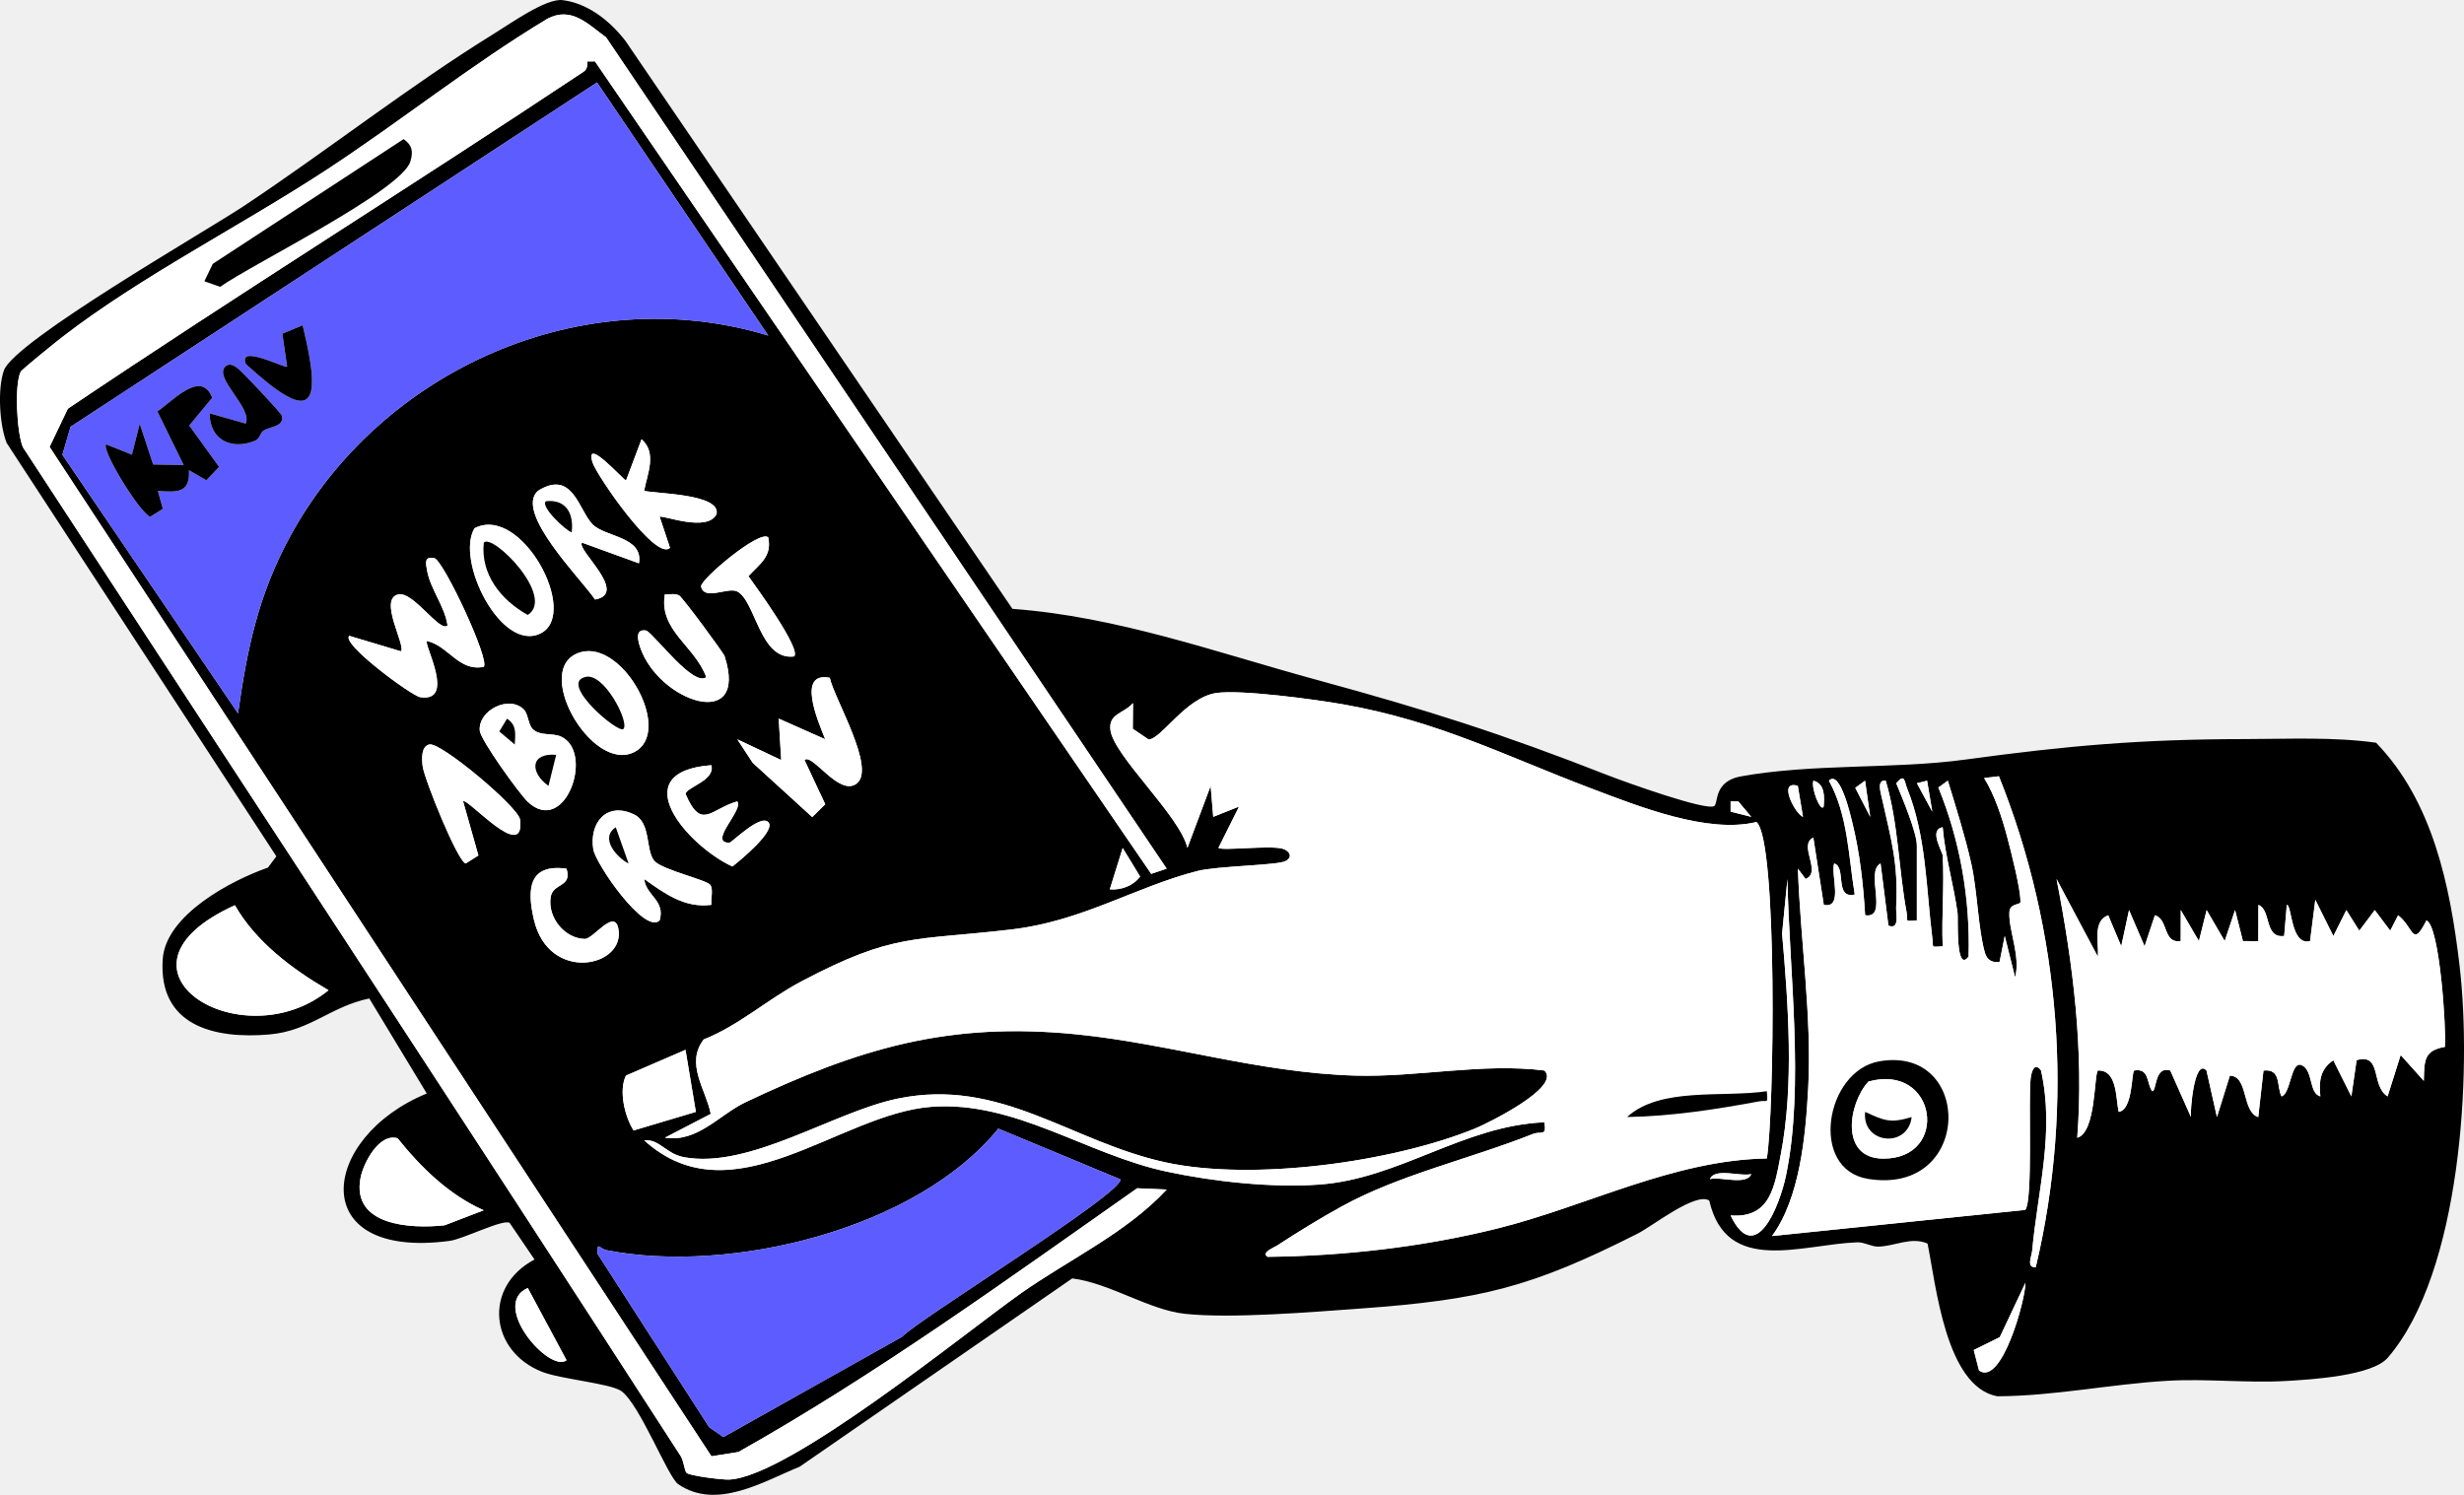
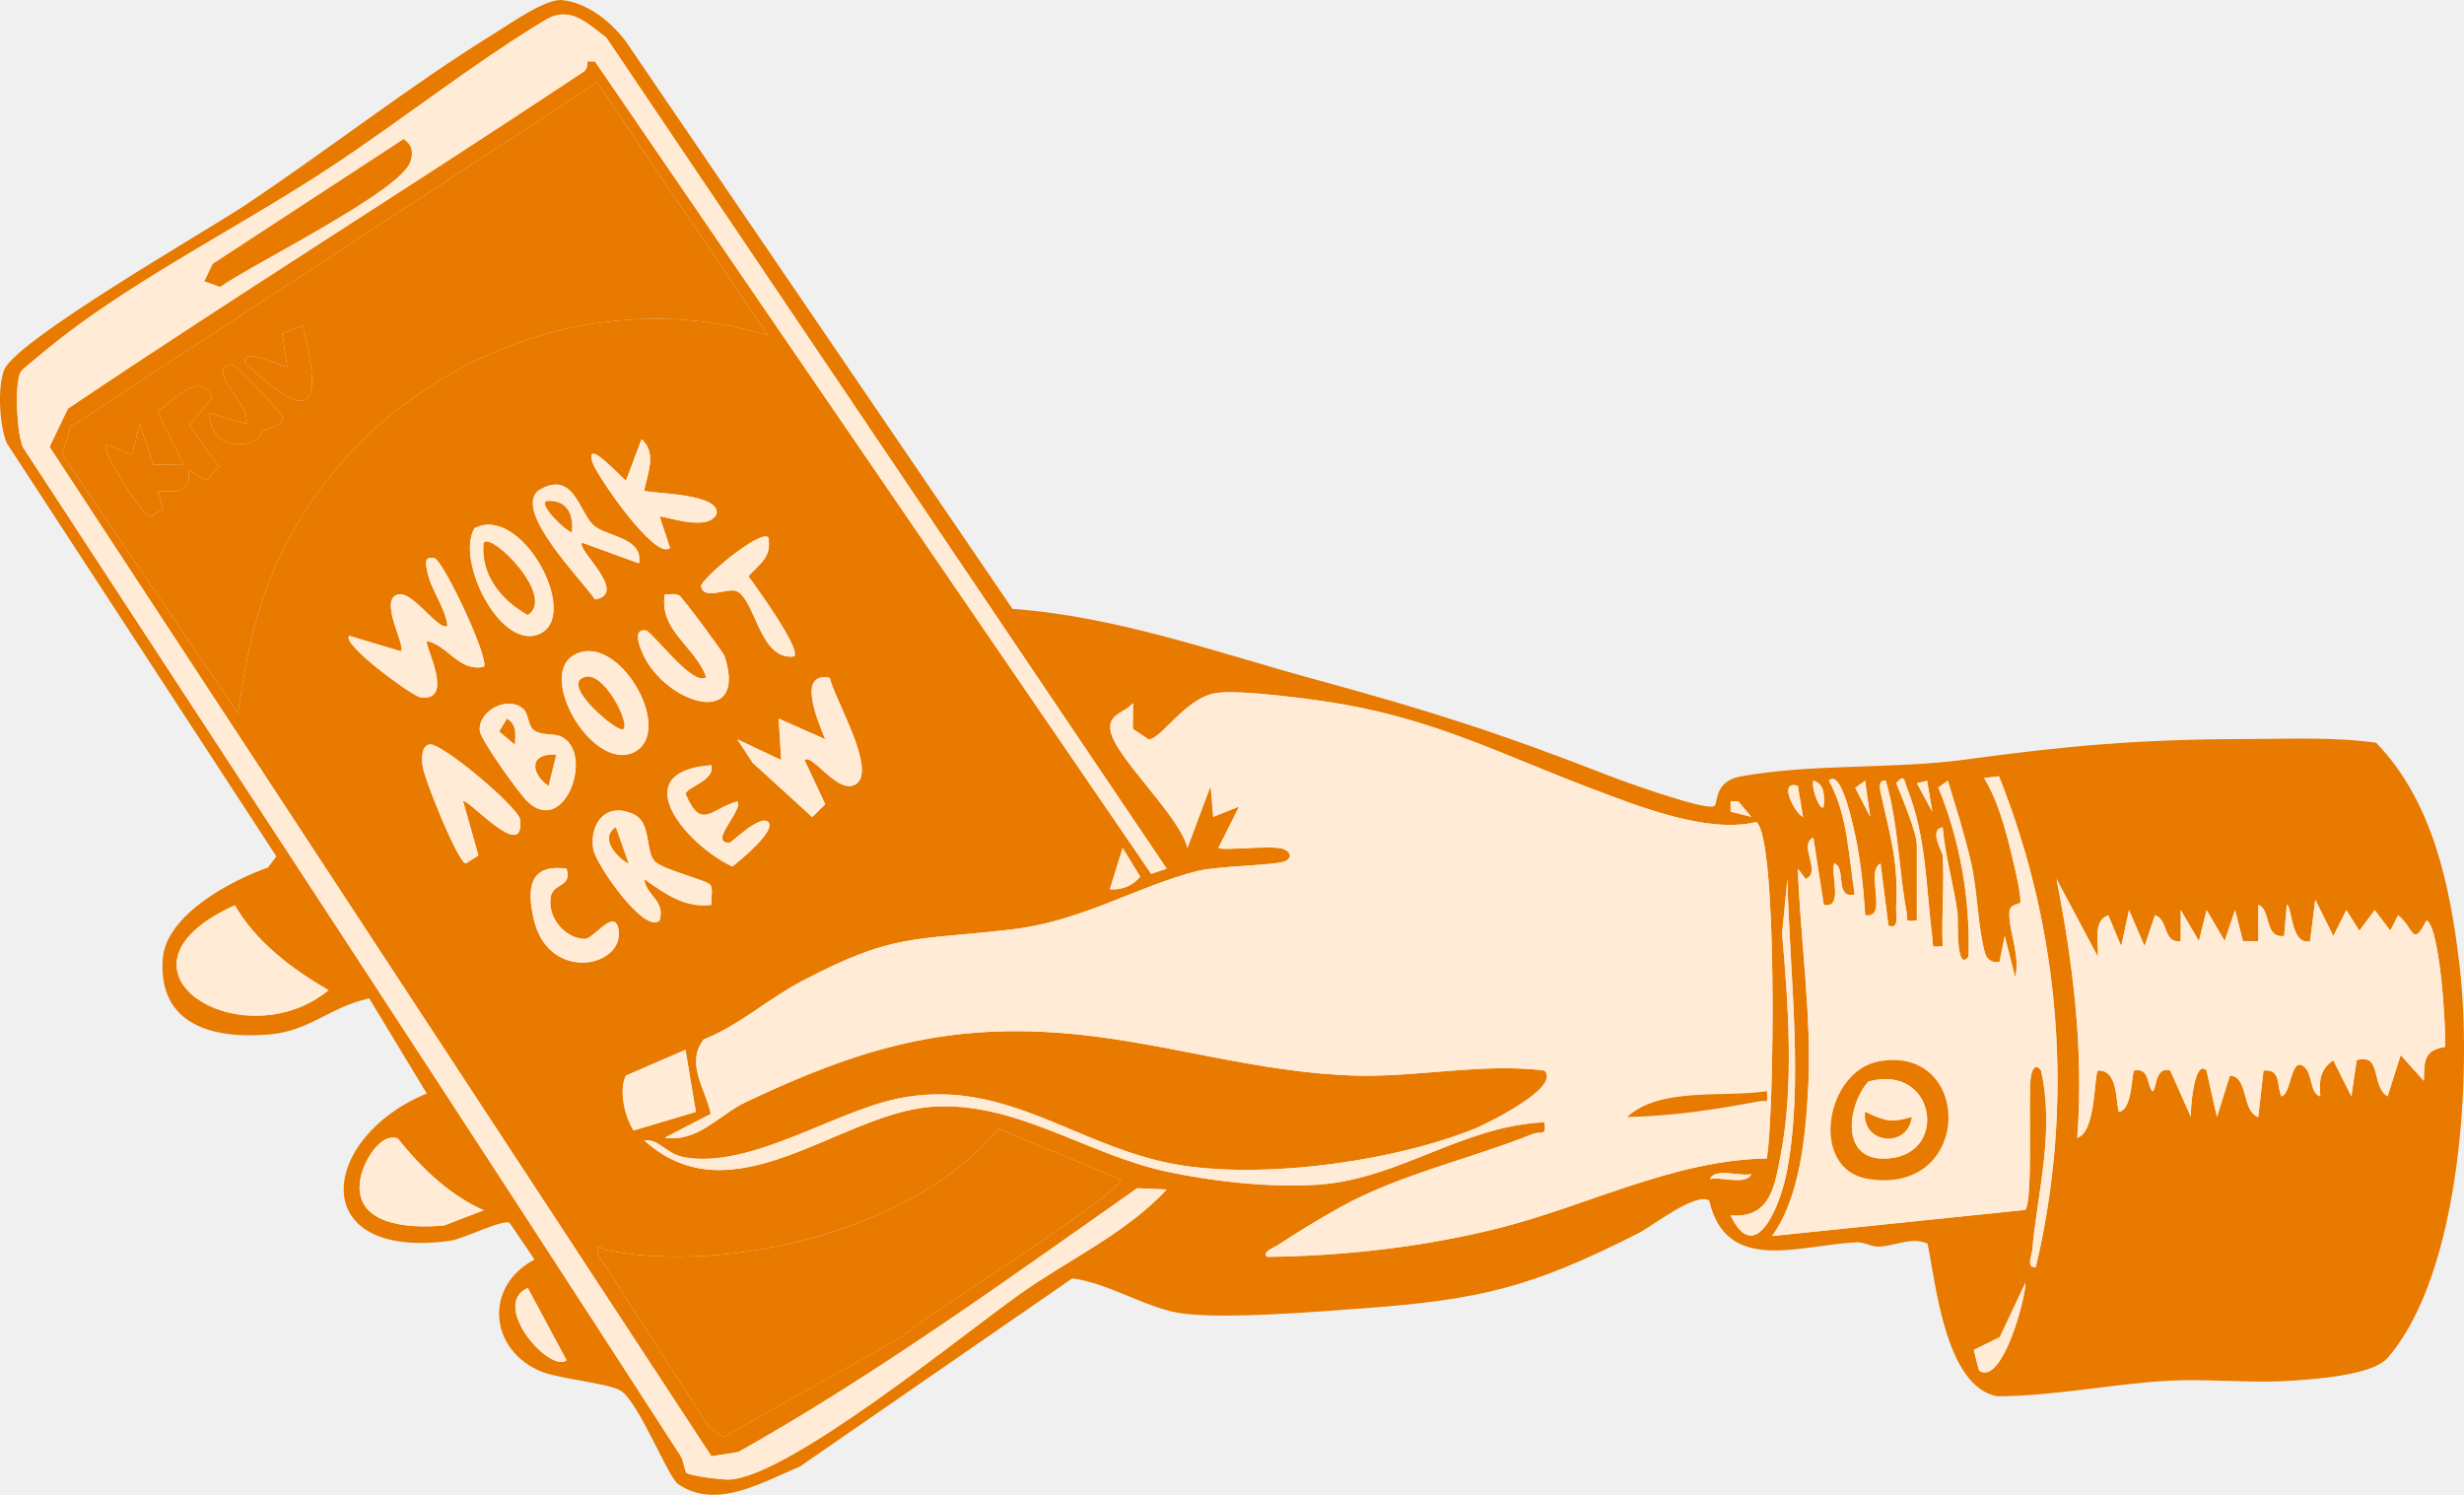
<svg xmlns="http://www.w3.org/2000/svg" id="Layer_2" data-name="Layer 2" viewBox="0 0 978.17 593.46">
  <defs>
    <style>
+       path, polygon, rect {
+         fill: #e87a00;
+       }
+ 
      .cls-1 {
-         fill: #fff;
+         fill: #ffebd6;
      }

      .cls-2 {
-         fill: #5d5dff;
+         fill: #e87a00;
      }
    </style>
  </defs>
  <g id="Layer_1-2" data-name="Layer 1">
    <g>
      <path d="M401.94,241.73c41.81,3.09,80.86,17.31,120.75,28.18,44.43,12.11,73.48,21.39,116.01,38.05,5.83,2.28,39.27,14.36,41.92,11.99,1.52-1.36-.21-9.41,9.92-11.61,29.2-5.33,61.01-2.85,89.76-6.78,40.38-5.52,69.72-8.08,111-8.13,17.24-.02,34.86-.92,51.97,1.45,22.55,23.32,29.39,56.82,33.11,88.25,5.04,42.6.66,122.21-28.49,155.94-6.18,7.15-30.05,8.61-40.1,9.2-15.67.92-31.65-.97-47.3-.06-22.47,1.29-44.97,6.06-67.6,6.15-20.5-3.82-24.33-44.22-27.68-60.64-6.55-2.81-12.95,1.07-19.57,1.22-2.66.06-5.6-1.81-8.31-1.71-22,.76-51.96,13.23-58.78-16.58-5.48-3.45-22.45,10.1-28.46,13.14-42.14,21.31-62.28,26.28-109.95,29.73-19.33,1.4-51.5,4.08-69.82,2.09-14.26-1.55-29.92-12.24-44.66-14.05l-108.22,74.77c-14.35,5.82-33,17.4-48.22,6.91-4.09-2.82-15.27-31.8-22.6-36.97-4.27-3.01-24.15-4.74-31.41-7.61-20.95-8.29-23.39-33.86-3.01-44.6l-9.9-14.57c-2.86-1.5-18.33,6.45-23.79,7.17-57.54,7.68-51.59-41.12-9.08-58.51l-22.83-37.73c-15.36,3.16-23.47,12.89-39.72,14.29-21.9,1.89-44.1-3.46-42.28-29.95,1.2-17.42,26.99-31.15,41.78-36.31l3.33-4.46L2.63,175.84c-2.84-7.23-3.66-21.42-1.09-28.74,4.08-11.63,80-55.18,95.04-65.16,33.03-21.92,66.59-48.28,99.74-68.7,6.42-3.95,20.48-13.98,26.98-13.19,10.18,1.24,18.99,8.38,25.05,16.27l153.58,225.42ZM240.61,14.81c-7.21-5.19-13.7-12.44-23.35-7.35-30.45,18.34-58.13,40.64-87.82,60.08-33.27,21.79-73.53,42.2-104.44,66.05-2.5,1.93-16.32,13.03-16.8,14.01-2.56,5.21-1.51,24.34.89,29.96,87.12,133.43,174.66,266.61,261.1,400.48,1.29,2,1.51,5.98,2.4,6.75,1.32,1.13,14.13,2.76,16.92,2.62,23.74-1.22,92.92-57.77,115.44-73.72,19.33-13.68,42.01-24.03,58.19-41.42l-11.71-.52c-51.77,36.35-103.14,73.67-158.29,104.71l-10.71,1.71L19.68,177.43l7.26-15.17C94.54,116.74,163.87,73.61,231.68,28.46c1.35-.9,1.61-2.54,1.49-4.07l3.01-.03,220.83,322.58,6.14-2.07L240.61,14.81ZM237.01,32.74L28.01,169.46l-3.23,11.1,69.72,102.67c3.63-25.71,8.01-46.83,20.48-69.89,35.98-66.52,116.5-102.52,190.02-80.11l-67.99-100.5ZM255.71,194.88c1.22-6.59,5.22-15.06-1.02-20.49l-6.16,16.35c-.94-.03-16.6-17.89-13.32-7.19,1.57,5.12,25.25,39.55,30.77,33.93l-4.1-12.3c1.05-.84,18.97,6.35,22.58-1.08,1.73-8.07-23.93-8.07-28.75-9.23ZM253.65,223.65c1.83-10.61-13.39-10.37-18.41-15.47-5.5-5.59-7.87-21.98-21.68-13.31-9.58,8.48,17.43,35.29,22.66,43.16,13.65-2.47-7.74-20.04-5.15-22.58l22.57,8.2ZM188.37,209.72c-7.68,12.88,10.67,49.5,26.26,41.74,15.64-7.79-7.65-51.38-26.26-41.74ZM305,213.39c-3.2-3.45-27.24,16.88-26.68,19.48,1.26,5.79,10.7.09,14.33,1.95,7.37,3.78,8.96,27.58,22.61,25.8,2.88-2.91-15.15-27.69-18.15-31.85,4.45-4.91,9.42-7.69,7.88-15.38ZM192.03,264.74c2.56-2.54-15.65-41.54-19.53-43.12-4.23-.88-3.49,2.01-2.95,5,1.35,7.4,7.03,14.15,8.1,21.69-2.92,3.08-13.54-13.53-19.46-12.32-8.2,1.68,3.04,20.45.97,22.6l-20.52-6.14c-3.41,3.09,24.8,23.84,28.15,24.35,14.26,2.17,1.42-20.98,2.65-22.3,8.47,1.76,12.68,12.28,22.57,10.25ZM269.68,236.47c-1.77-1.03-3.86-.35-5.74-.48-2.47,14.27,12.03,20.57,16.42,32.85-4.95,3.92-19.7-15.86-23.65-18.45-4.85-1.03-3.42,4.13-2.55,6.67,7.39,21.7,43.28,33.74,33.49,3.46-.46-1.43-16.67-23.3-17.97-24.05ZM230.51,258.95c-19.87,5.68,4.16,47.96,21.1,39.73,15.95-7.75-4.04-44.6-21.1-39.73ZM329.41,269.11c-13.13-2.6-4.89,16.83-1.81,24.39l-18.47-8.19,1,16.45-17.43-8.23,6.1,9.31,23.65,21.57,5.16-5.1-8.23-17.55c3.05-2.95,13.66,14.59,20.65,9.37,7.94-5.92-8.82-33.65-10.62-42.02ZM697.26,326.37c-19.4,4.73-46.75-6.21-65.66-13.37-34.2-12.95-60.45-26.62-98.15-33.31-10.91-1.94-40.93-6.01-50.66-4.53-12.12,1.84-21.86,18.43-26.82,18.42l-6.26-4.22.1-10.22c-3.72,4.27-9.85,4.12-8.96,10.79,1.36,10.22,27.65,34.11,30.55,46.71l9.22-24.6,1.03,12.27,10.26-4.08-8.2,16.41c1.69,1.24,20.1-1.09,25.39.3,2.47.65,4.47,3.14,1.34,4.89s-26.91,1.92-35.04,3.98c-24.18,6.12-45.65,19.85-73.39,23.15-39.41,4.69-46.84,1.12-84,20.76-13.24,6.99-24.55,17.37-38.63,22.98-7.42,9.65.89,19.81,2.79,29.56l-18.21,9.44c13.04,1.98,21.53-9.11,32.08-14.11,45.24-21.45,80.67-31.97,131.18-26.94,37.23,3.71,72.36,15.3,110.94,16.4,24.62.7,50.4-5.11,74.96-2.02,6.96,6.7-23.4,21.34-27.37,22.96-32.94,13.48-88.4,21.04-123.08,13.49-37.68-8.2-65.41-33.81-106.4-25.27-25.6,5.34-58.69,28-84.65,23.24-7.37-1.35-9.67-7.25-15.87-6.71,35.15,31.88,77.36-10.56,114-13.3,33.15-2.48,61.38,18.85,93.35,25.71,18.56,3.98,41.84,6.53,60.74,5.15,31.75-2.33,57.08-23.36,89.25-24.72,1.05,5.81-1.38,3.38-4.5,4.62-25.09,10-53.04,16.15-76.09,28.87-8.75,4.83-17.15,10-25.51,15.46-.94.61-6.62,2.87-3.75,4.47,30.46-.34,61.88-3.93,91.39-11.3,35.5-8.87,69.66-27.12,106.78-27.76,2.95-17.21,4.36-126.87-4.12-133.56ZM207.97,281.71c-5.84-5.9-18.21.29-17.51,8.38.32,3.68,15.63,24.97,18.96,28.14,14.84,14.16,26.65-19.41,13.41-25.73-3.5-1.67-8.41-.13-11.36-3.05-1.78-1.76-1.77-6-3.5-7.75ZM183.85,318.17c1.48-1.84,24.66,24.89,22.6,7.23-.57-4.88-31.33-30.72-35.92-29.84-3.41.66-3.11,5.86-2.73,8.73.68,5.09,13.86,37.78,17.08,38.53l5.04-3.18-6.07-21.47ZM282.4,303.8c-35.08,2.65-9.4,32.07,8.34,40.22,2.62-2.01,17.57-14.23,14.25-17.62-3.21-3.27-14.48,8.15-15.4,8.17-8.82.21,5.93-13.28,3.07-16.39-10.49,2.92-14.21,11.8-20.53-3.02.68-2.77,11.88-5.31,10.26-11.36ZM771.23,339.74c.7,11.91-.51,24.05,0,35.96-4.88.28-3.62.68-4.09-3.07-2.52-20.11-2.35-40.62-10.09-59.78-1.09-2.69-.8-5.97-4.27-1.9,2.29,5.55,8.19,19.55,8.19,24.69v29.79c-5.39.43-3.41.28-4.04-3.1-3.23-17.31-3.27-35.34-8.31-52.37-3.63-.52-2.03,4.64-1.57,6.7,3.64,16.41,6.64,25.96,5.7,43.64-.13,2.43,1.52,8.99-3.06,7.18l-3.12-24.66c-6.33,3.12,3.39,22.06-6.13,20.54-.7-12.15-2.17-25.2-5.14-36.99-.43-1.69-4.78-21.15-9.24-16.41,7.59,13.66,7.74,30.01,10.26,45.17-8.24,1.93-3.2-11-8.18-12.31-1.43,4.5,3.77,18.02-4.11,16.43l-4.15-26.7c-6.2,2.88,3.57,13.72-3.07,16.42l-3.05-4.09c.95,28.51,5.6,58.89,4.07,87.29-1,18.56-3.26,43.5-14.36,58.56l100.52-10.37c3.16-3.44,1.15-44.29,2.17-52.32.36-2.82,1.56-6.47,4.1-3.05,5.48,24.52-1.3,47.4-3.5,71.51-.21,2.27-2.45,6.98,1.43,6.56,15.35-64.45,10.02-133.4-14.64-194.87l-5.86.71c4.24,6.89,7.16,15.87,9.21,23.66,1.49,5.69,5.36,20.71,5.19,25.52-.05,1.38-4.2.28-4.39,4.17-.34,7.15,4.54,17.42,2.27,25.77l-4.11-16.43-2.04,10.25c-2.82.56-4.95-.7-5.78-3.44-2.67-8.78-3.05-24.91-5.48-35.61-2.54-11.14-5.98-21.96-9.29-32.85l-3.76,2.72c8.65,21.16,12.66,44.19,12,67.12-5.24,6.86-4.09-15.24-4.36-17.19-1.57-11.43-4.95-22.64-5.92-34.15-5.66.94-.08,9.64.02,11.29ZM723.97,320.22c.32-3.84.57-9.03-4.07-10.26-1.05,2.85,2.88,12.8,4.07,10.26ZM740.4,309.95l-3.88,2.85,5.94,11.53-2.05-14.37ZM765.03,309.96l-4.06,1,6.12,11.31-2.06-12.31ZM713.7,312c-8.15-2.47-1.06,11.17,2.06,12.32l-2.06-12.32ZM695.23,324.31l-5.16-6.13h-3.04s0,4.06,0,4.06l8.21,2.07ZM282.05,351.39c-1.16-1.99-19.15-6.01-22.25-9.57-3.65-4.19-1.2-15.23-8.18-18.51-11.01-5.17-17.72,3.61-16.1,13.84.92,5.84,20.46,34.12,26.35,28.26,2.32-8-5.44-9.81-6.13-16.43,8.06,5.74,16.07,11.66,26.68,10.26-.29-2.44.79-5.88-.37-7.86ZM440.57,353.09c4.53.38,9.31-1.39,12.04-5.08l-6.92-11.33-5.11,16.42ZM224.9,344.89c-14.99-2.06-15.77,8.07-12.96,20.16,5.93,25.53,36.71,18.9,33.51,3.5-1.64-7.91-9.94,4.3-13.29,4.23-8.07-.18-14.81-8.57-13.55-16.59.9-5.76,8.62-3.76,6.3-11.3ZM687.02,482.56c9.89,20.68,19.54-3.91,22.03-15.99,7.33-35.5,1.2-81.21.54-117.57l-2.13,21.66c2.45,27.75,4.79,60.19-.51,87.64-2.41,12.46-3.96,25.48-19.93,24.26ZM832.82,379.81l-16.39-30.82c6.62,33.9,10.88,68.23,8.22,102.73,7.53-2.11,6.59-24.98,8.21-26.7,7.74-.27,7.04,10.98,8.23,16.43,5.7-.86,5.01-15.36,6.15-16.43,6.19-1.08,4.87,5.21,7.18,8.23,1.84,0,.78-10.16,7.16-8.23l8.22,18.48c-.41-1.84,1.26-23.69,6.16-18.48l4.15,18.48,5.13-16.44c7.43.18,4.64,14.24,11.26,16.46l2.08-18.48c7.18-.83,5.13,6.37,7.17,10.25,3.84-1.12,3.6-14.67,8.2-12.3,4.41,2.27,2.65,11.11,7.2,12.3-.58-6.08-.14-10.72,5.15-14.33l7.17,14.33,2.09-14.38c10.24-2.94,5.55,10.23,12.29,14.38l5.19-16.42,9.19,10.26c.21-8.03,0-12.07,8.37-13.49.59-6.9-2.02-48.15-7.33-50.2-5.66,11.24-4.98,2.78-11.24-2.06l-3.12,6.12-6.15-8.17-6.14,8.19-5.14-8.19-5.16,10.31-7.16-14.41-2.09,16.41c-7.73,1.93-7.15-14.41-9.23-14.39l-1.04,12.34c-8.03,1.09-5.05-10.44-10.24-12.31l-.03,14.38-6.11-.02-3.12-12.34-4.11,12.31-7.17-12.28-3.07,12.3-7.2-12.3-.03,12.31c-7.19,1-4.77-8.66-10.24-10.26l-4.1,12.32-6.17-14.37-3.1,14.33-5.16-12.28c-6.24,2.32-3.71,10.75-4.1,16.43ZM93.25,359.41c-55.9,25.31,2.66,61.8,37.17,33.74-14.35-8.33-28.89-19.24-37.17-33.74ZM272.13,416.8l-23.63,10.23c-2.96,5.95-.48,16.28,3.02,21.79l24.73-7.38-4.12-24.64ZM444.66,468.18l-48.35-20.09c-32.47,40.03-106.48,57.9-155.47,48.28-2.71-.53-4.03-3.83-3.58,1.53l44.27,68.73,5.63,3.93,71.08-39.91c5.37-6.22,89.67-58.24,86.42-62.48ZM192.03,480.51c-13.8-6.1-24.96-17.06-34.2-28.59-7.4-2.19-13.61,9.99-14.71,15.72-3.63,19,19.78,20.31,33.35,18.84l15.55-5.97ZM695.22,466.13c-4.06,1.13-14.6-2.64-16.41,2.01,4.06-1.13,14.6,2.64,16.41-2.01ZM785.65,544.15c9.02,6.31,18.49-28.31,18.42-34.88l-10.19,21.61-10.34,5.1,2.1,8.17ZM224.91,540.05l-15.4-28.7c-15.11,6.74,8.68,33.95,15.4,28.7Z" />
      <path class="cls-1" d="M697.26,326.37c8.48,6.69,7.07,116.35,4.12,133.56-37.12.64-71.28,18.89-106.78,27.76-29.52,7.37-60.93,10.96-91.39,11.3-2.86-1.59,2.81-3.85,3.75-4.47,8.36-5.46,16.76-10.63,25.51-15.46,23.05-12.72,51-18.88,76.09-28.87,3.13-1.25,5.55,1.19,4.5-4.62-32.17,1.36-57.5,22.39-89.25,24.72-18.9,1.39-42.18-1.16-60.74-5.15-31.97-6.86-60.2-28.2-93.35-25.71-36.64,2.74-78.85,45.18-114,13.3,6.2-.54,8.5,5.35,15.87,6.71,25.95,4.76,59.05-17.9,84.65-23.24,40.99-8.55,68.72,17.06,106.4,25.27,34.68,7.55,90.13-.02,123.08-13.49,3.96-1.62,34.33-16.27,27.37-22.96-24.56-3.09-50.34,2.72-74.96,2.02-38.58-1.1-73.72-12.69-110.94-16.4-50.51-5.03-85.94,5.49-131.18,26.94-10.55,5-19.04,16.09-32.08,14.11l18.21-9.44c-1.9-9.75-10.21-19.91-2.79-29.56,14.08-5.62,25.39-15.99,38.63-22.98,37.16-19.64,44.58-16.07,84-20.76,27.74-3.3,49.21-17.03,73.39-23.15,8.14-2.06,31.8-2.16,35.04-3.98s1.14-4.24-1.34-4.89c-5.29-1.38-23.7.94-25.39-.3l8.2-16.41-10.26,4.08-1.03-12.27-9.22,24.6c-2.89-12.61-29.19-36.49-30.55-46.71-.89-6.67,5.25-6.53,8.96-10.79l-.1,10.22,6.26,4.22c4.97,0,14.7-16.58,26.82-18.42,9.73-1.48,39.75,2.59,50.66,4.53,37.7,6.69,63.95,20.36,98.15,33.31,18.91,7.16,46.26,18.1,65.66,13.37ZM701.39,433.24c-17.33,2.64-42.24-1.83-55.44,10.24,17.37-.28,35.21-3.01,52.36-6.21,3.35-.63,3.55,1.35,3.08-4.03Z" />
      <path class="cls-2" d="M237.01,32.74l67.99,100.5c-73.52-22.41-154.04,13.58-190.02,80.11-12.47,23.06-16.85,44.18-20.48,69.89L24.78,180.56l3.23-11.1L237.01,32.74ZM120.14,129.14l-8.05,3.34,1.9,13.09c-.79.85-19.65-9.13-16.4-1.05,26.26,24.04,30.77,18.06,22.55-15.38ZM104.5,171.03c2.16-1.62,8.45-1.52,7.43-5.9-.25-1.06-12.71-14.18-14.69-16.14-1.79-1.77-5.35-5.96-7.88-3.39-4.5,4.56,10.94,16.44,8.19,22.58l-14.36-4.09c.02,10.39,8.51,14.8,18.03,10.89,1.91-.78,2.12-3.08,3.27-3.95ZM75,186.68l6.91,4,5.06-5.32-11.85-16.42,9.12-11.02c-4.37-11.31-15.52,1.21-21.76,5.41l10.43,21.29-12.11-.2-5.33-16.19-3.1,12.29-10.24-4.1c-2.04,1.95,12.95,26.73,17.48,28.74l5.05-3.15-2-7.1c7.66.56,12.89.85,12.34-8.23Z" />
      <path class="cls-1" d="M240.61,14.81l222.54,330.06-6.14,2.07L236.18,24.37l-3.01.03c.13,1.53-.14,3.17-1.49,4.07C163.87,73.61,94.54,116.74,26.95,162.26l-7.26,15.17,262.76,400.77,10.71-1.71c55.15-31.04,106.53-68.36,158.29-104.71l11.71.52c-16.17,17.39-38.86,27.74-58.19,41.42-22.52,15.95-91.7,72.5-115.44,73.72-2.79.14-15.61-1.48-16.92-2.62-.9-.77-1.11-4.75-2.4-6.75C183.76,444.19,96.22,311.01,9.1,177.58c-2.41-5.62-3.45-24.75-.89-29.96.48-.98,14.3-12.08,16.8-14.01,30.9-23.86,71.17-44.26,104.44-66.05,29.69-19.44,57.36-41.75,87.82-60.08,9.65-5.09,16.14,2.16,23.35,7.35ZM160.22,55.23l-75.74,49.52-3.33,6.9,6.24,2.22c12.65-8.98,72.16-38.24,75.55-49.83,1.15-3.94.71-6.38-2.71-8.82Z" />
      <path class="cls-1" d="M771.23,339.74c-.1-1.65-5.68-10.35-.02-11.29.97,11.52,4.35,22.73,5.92,34.15.27,1.95-.88,24.05,4.36,17.19.67-22.93-3.35-45.96-12-67.12l3.76-2.72c3.32,10.88,6.76,21.71,9.29,32.85,2.43,10.69,2.81,26.82,5.48,35.61.83,2.74,2.96,4,5.78,3.44l2.04-10.25,4.11,16.43c2.27-8.34-2.61-18.62-2.27-25.77.19-3.89,4.34-2.79,4.39-4.17.17-4.81-3.7-19.83-5.19-25.52-2.04-7.79-4.97-16.78-9.21-23.66l5.86-.71c24.66,61.47,29.99,130.42,14.64,194.87-3.88.42-1.64-4.3-1.43-6.56,2.2-24.11,8.98-46.98,3.5-71.51-2.55-3.41-3.74.23-4.1,3.05-1.03,8.03.99,48.88-2.17,52.32l-100.52,10.37c11.1-15.06,13.35-39.99,14.36-58.56,1.54-28.4-3.11-58.78-4.07-87.29l3.05,4.09c6.64-2.7-3.13-13.54,3.07-16.42l4.15,26.7c7.88,1.59,2.68-11.93,4.11-16.43,4.99,1.31-.06,14.23,8.18,12.31-2.52-15.16-2.66-31.51-10.26-45.17,4.47-4.73,8.82,14.73,9.24,16.41,2.97,11.79,4.44,24.84,5.14,36.99,9.52,1.52-.2-17.42,6.13-20.54l3.12,24.66c4.58,1.81,2.93-4.75,3.06-7.18.94-17.68-2.06-27.23-5.7-43.64-.46-2.06-2.06-7.23,1.57-6.7,5.04,17.03,5.08,35.06,8.31,52.37.63,3.38-1.35,3.53,4.04,3.1v-29.79c0-5.13-5.9-19.13-8.19-24.69,3.47-4.06,3.19-.79,4.27,1.9,7.74,19.16,7.57,39.68,10.09,59.78.47,3.74-.79,3.35,4.09,3.07-.51-11.91.7-24.05,0-35.96ZM746.05,421.38c-21.43,3.75-28,42.83-4.49,46.66,41.74,6.78,41.86-53.2,4.49-46.66Z" />
      <path class="cls-2" d="M444.66,468.18c3.25,4.24-81.05,56.26-86.42,62.48l-71.08,39.91-5.63-3.93-44.27-68.73c-.45-5.36.87-2.06,3.58-1.53,49,9.61,123.01-8.25,155.47-48.28l48.35,20.09Z" />
      <path class="cls-1" d="M832.82,379.81c.4-5.68-2.14-14.11,4.1-16.43l5.16,12.28,3.1-14.33,6.17,14.37,4.1-12.32c5.47,1.61,3.05,11.26,10.24,10.26l.03-12.31,7.2,12.3,3.07-12.3,7.17,12.28,4.11-12.31,3.12,12.34,6.11.02.03-14.38c5.18,1.87,2.21,13.4,10.24,12.31l1.04-12.34c2.08-.01,1.51,16.32,9.23,14.39l2.09-16.41,7.16,14.41,5.16-10.31,5.14,8.19,6.14-8.19,6.15,8.17,3.12-6.12c6.26,4.83,5.58,13.3,11.24,2.06,5.31,2.04,7.93,43.3,7.33,50.2-8.38,1.42-8.16,5.46-8.37,13.49l-9.19-10.26-5.19,16.42c-6.74-4.15-2.05-17.32-12.29-14.38l-2.09,14.38-7.17-14.33c-5.3,3.61-5.73,8.25-5.15,14.33-4.54-1.19-2.79-10.03-7.2-12.3-4.6-2.37-4.36,11.18-8.2,12.3-2.04-3.88.02-11.09-7.17-10.25l-2.08,18.48c-6.62-2.22-3.82-16.28-11.26-16.46l-5.13,16.44-4.15-18.48c-4.9-5.2-6.57,16.64-6.16,18.48l-8.22-18.48c-6.38-1.93-5.32,8.23-7.16,8.23-2.3-3.02-.98-9.31-7.18-8.23-1.14,1.07-.45,15.57-6.15,16.43-1.19-5.45-.49-16.69-8.23-16.43-1.61,1.72-.67,24.59-8.21,26.7,2.66-34.5-1.59-68.83-8.22-102.73l16.39,30.82Z" />
      <path class="cls-1" d="M93.25,359.41c8.28,14.5,22.82,25.41,37.17,33.74-34.51,28.06-93.07-8.43-37.17-33.74Z" />
      <path class="cls-1" d="M329.41,269.11c1.8,8.37,18.56,36.09,10.62,42.02-6.99,5.21-17.59-12.32-20.65-9.37l8.23,17.55-5.16,5.1-23.65-21.57-6.1-9.31,17.43,8.23-1-16.45,18.47,8.19c-3.08-7.56-11.31-26.99,1.81-24.39Z" />
      <path class="cls-1" d="M192.03,264.74c-9.89,2.03-14.1-8.49-22.57-10.25-1.24,1.32,11.6,24.47-2.65,22.3-3.35-.51-31.57-21.27-28.15-24.35l20.52,6.14c2.07-2.15-9.17-20.92-.97-22.6,5.91-1.21,16.53,15.41,19.46,12.32-1.07-7.54-6.75-14.28-8.1-21.69-.54-2.98-1.28-5.87,2.95-5,3.88,1.57,22.09,40.58,19.53,43.12Z" />
      <path class="cls-1" d="M192.03,480.51l-15.55,5.97c-13.58,1.47-36.99.16-33.35-18.84,1.09-5.72,7.3-17.9,14.71-15.72,9.24,11.53,20.4,22.49,34.2,28.59Z" />
      <path class="cls-1" d="M282.05,351.39c1.15,1.98.08,5.43.37,7.86-10.61,1.4-18.62-4.53-26.68-10.26.69,6.62,8.45,8.42,6.13,16.43-5.89,5.86-25.43-22.42-26.35-28.26-1.62-10.24,5.09-19.02,16.1-13.84,6.98,3.28,4.53,14.32,8.18,18.51,3.1,3.56,21.09,7.58,22.25,9.57ZM249.53,342.83l-5.08-14.37c-6.56,4.34.61,12.1,5.08,14.37Z" />
      <path class="cls-1" d="M207.97,281.71c1.72,1.74,1.71,5.98,3.5,7.75,2.95,2.92,7.85,1.38,11.36,3.05,13.25,6.31,1.43,39.88-13.41,25.73-3.33-3.18-18.64-24.46-18.96-28.14-.7-8.09,11.67-14.29,17.51-8.38ZM204.35,295.57c.24-4.3.8-7.71-3.06-10.23l-3.07,5.07,6.13,5.16ZM220.79,299.69c-10.39-.87-10.46,7.01-3.06,12.31l3.06-12.31Z" />
      <path class="cls-1" d="M230.51,258.95c17.06-4.87,37.05,31.98,21.1,39.73-16.94,8.23-40.97-34.06-21.1-39.73ZM247.49,289.4c2.52-2.71-8.07-23.1-15.36-20.53-10.1,2.62,13.45,22.59,15.36,20.53Z" />
      <path class="cls-1" d="M183.85,318.17l6.07,21.47-5.04,3.18c-3.23-.75-16.4-33.44-17.08-38.53-.38-2.87-.68-8.07,2.73-8.73,4.6-.88,35.36,24.96,35.92,29.84,2.06,17.66-21.12-9.07-22.6-7.23Z" />
      <path class="cls-1" d="M269.68,236.47c1.3.75,17.5,22.62,17.97,24.05,9.79,30.27-26.1,18.24-33.49-3.46-.87-2.54-2.3-7.7,2.55-6.67,3.95,2.59,18.7,22.37,23.65,18.45-4.39-12.28-18.89-18.57-16.42-32.85,1.89.13,3.98-.55,5.74.48Z" />
      <path class="cls-1" d="M253.65,223.65l-22.57-8.2c-2.59,2.54,18.8,20.11,5.15,22.58-5.24-7.87-32.25-34.68-22.66-43.16,13.81-8.67,16.18,7.72,21.68,13.31,5.02,5.1,20.24,4.86,18.41,15.47ZM226.94,211.33c.94-7.28-2.15-13.24-10.24-12.32-2.27,2.07,7.77,11.56,10.24,12.32Z" />
      <path class="cls-1" d="M255.71,194.88c4.82,1.16,30.48,1.17,28.75,9.23-3.61,7.43-21.53.24-22.58,1.08l4.1,12.3c-5.51,5.61-29.2-28.81-30.77-33.93-3.28-10.7,12.38,7.16,13.32,7.19l6.16-16.35c6.24,5.43,2.24,13.9,1.02,20.49Z" />
      <path class="cls-1" d="M188.37,209.72c18.61-9.64,41.9,33.95,26.26,41.74-15.59,7.76-33.94-28.86-26.26-41.74ZM192.06,215.45c-1.32,12.61,6.87,22.81,17.46,28.7,11.18-7.25-14.05-32.61-17.46-28.7Z" />
      <path class="cls-1" d="M272.13,416.8l4.12,24.64-24.73,7.38c-3.5-5.5-5.98-15.83-3.02-21.79l23.63-10.23Z" />
      <path class="cls-1" d="M282.4,303.8c1.62,6.05-9.58,8.59-10.26,11.36,6.32,14.82,10.04,5.94,20.53,3.02,2.86,3.11-11.89,16.59-3.07,16.39.91-.02,12.18-11.44,15.4-8.17,3.32,3.39-11.63,15.61-14.25,17.62-17.75-8.15-43.42-37.57-8.34-40.22Z" />
      <path class="cls-1" d="M305,213.39c1.54,7.7-3.44,10.47-7.88,15.38,3,4.16,21.03,28.94,18.15,31.85-13.65,1.78-15.24-22.02-22.61-25.8-3.63-1.86-13.07,3.84-14.33-1.95-.57-2.6,23.48-22.93,26.68-19.48Z" />
      <path class="cls-1" d="M224.9,344.89c2.32,7.54-5.4,5.54-6.3,11.3-1.26,8.02,5.48,16.41,13.55,16.59,3.35.07,11.65-12.14,13.29-4.23,3.2,15.4-27.58,22.03-33.51-3.5-2.81-12.09-2.03-22.21,12.96-20.16Z" />
      <path class="cls-1" d="M687.02,482.56c15.97,1.22,17.52-11.8,19.93-24.26,5.31-27.45,2.97-59.89.51-87.64l2.13-21.66c.66,36.36,6.79,82.07-.54,117.57-2.5,12.08-12.14,36.67-22.03,15.99Z" />
      <path class="cls-1" d="M224.91,540.05c-6.72,5.25-30.51-21.96-15.4-28.7l15.4,28.7Z" />
      <path class="cls-1" d="M785.65,544.15l-2.1-8.17,10.34-5.1,10.19-21.61c.07,6.58-9.4,41.19-18.42,34.88Z" />
      <path class="cls-1" d="M440.57,353.09l5.11-16.42,6.92,11.33c-2.73,3.7-7.5,5.46-12.04,5.08Z" />
      <polygon class="cls-1" points="740.4 309.95 742.45 324.32 736.51 312.8 740.4 309.95" />
      <path class="cls-1" d="M713.7,312l2.06,12.32c-3.12-1.14-10.21-14.79-2.06-12.32Z" />
      <polygon class="cls-1" points="765.03 309.96 767.1 322.27 760.98 310.96 765.03 309.96" />
      <path class="cls-1" d="M695.22,466.13c-1.81,4.66-12.35.88-16.41,2.01,1.81-4.66,12.35-.88,16.41-2.01Z" />
      <polygon class="cls-1" points="695.23 324.31 687.03 322.25 687.03 318.18 690.07 318.19 695.23 324.31" />
      <path class="cls-1" d="M723.97,320.22c-1.19,2.54-5.11-7.41-4.07-10.26,4.64,1.24,4.38,6.42,4.07,10.26Z" />
      <path d="M701.39,433.24c.47,5.38.27,3.4-3.08,4.03-17.15,3.2-34.99,5.93-52.36,6.21,13.21-12.07,38.11-7.61,55.44-10.24Z" />
      <path d="M75,186.68c.55,9.08-4.68,8.8-12.34,8.23l2,7.1-5.05,3.15c-4.53-2.02-19.52-26.79-17.48-28.74l10.24,4.1,3.1-12.29,5.33,16.19,12.11.2-10.43-21.29c6.24-4.2,17.39-16.72,21.76-5.41l-9.12,11.02,11.85,16.42-5.06,5.32-6.91-4Z" />
      <path d="M104.5,171.03c-1.15.86-1.36,3.16-3.27,3.95-9.52,3.91-18.01-.51-18.03-10.89l14.36,4.09c2.75-6.14-12.69-18.02-8.19-22.58,2.53-2.57,6.09,1.62,7.88,3.39,1.98,1.97,14.44,15.08,14.69,16.14,1.01,4.38-5.27,4.28-7.43,5.9Z" />
      <path d="M120.14,129.14c8.21,33.44,3.71,39.42-22.55,15.38-3.25-8.09,15.61,1.9,16.4,1.05l-1.9-13.09,8.05-3.34Z" />
      <path d="M160.22,55.23c3.43,2.43,3.86,4.88,2.71,8.82-3.38,11.59-62.9,40.84-75.55,49.83l-6.24-2.22,3.33-6.9,75.74-49.52Z" />
      <path d="M746.05,421.38c37.37-6.54,37.25,53.44-4.49,46.66-23.51-3.82-16.94-42.9,4.49-46.66ZM741.72,429.41c-7.99,8.75-11.44,30.5,5.86,30.59,26.67.14,21.32-38.15-5.86-30.59Z" />
      <path d="M249.53,342.83c-4.47-2.27-11.65-10.03-5.08-14.37l5.08,14.37Z" />
      <path d="M220.79,299.69l-3.06,12.31c-7.4-5.3-7.33-13.17,3.06-12.31Z" />
      <path d="M204.35,295.57l-6.13-5.16,3.07-5.07c3.86,2.52,3.3,5.94,3.06,10.23Z" />
      <path d="M247.49,289.4c-1.91,2.05-25.46-17.92-15.36-20.53,7.29-2.57,17.88,17.83,15.36,20.53Z" />
      <path d="M226.94,211.33c-2.47-.76-12.5-10.25-10.24-12.32,8.09-.92,11.17,5.03,10.24,12.32Z" />
      <path d="M192.06,215.45c3.4-3.91,28.64,21.46,17.46,28.7-10.59-5.89-18.78-16.09-17.46-28.7Z" />
      <path class="cls-1" d="M741.72,429.41c27.18-7.57,32.53,30.73,5.86,30.59-17.29-.09-13.84-21.84-5.86-30.59ZM758.89,443.51c-8.54,2.57-10.86,1.4-18.46-2.05-1.32,12.77,16.97,14.6,18.46,2.05Z" />
      <path d="M758.89,443.51c-1.49,12.55-19.78,10.71-18.46-2.05,7.6,3.46,9.93,4.62,18.46,2.05Z" />
    </g>
  </g>
</svg>
